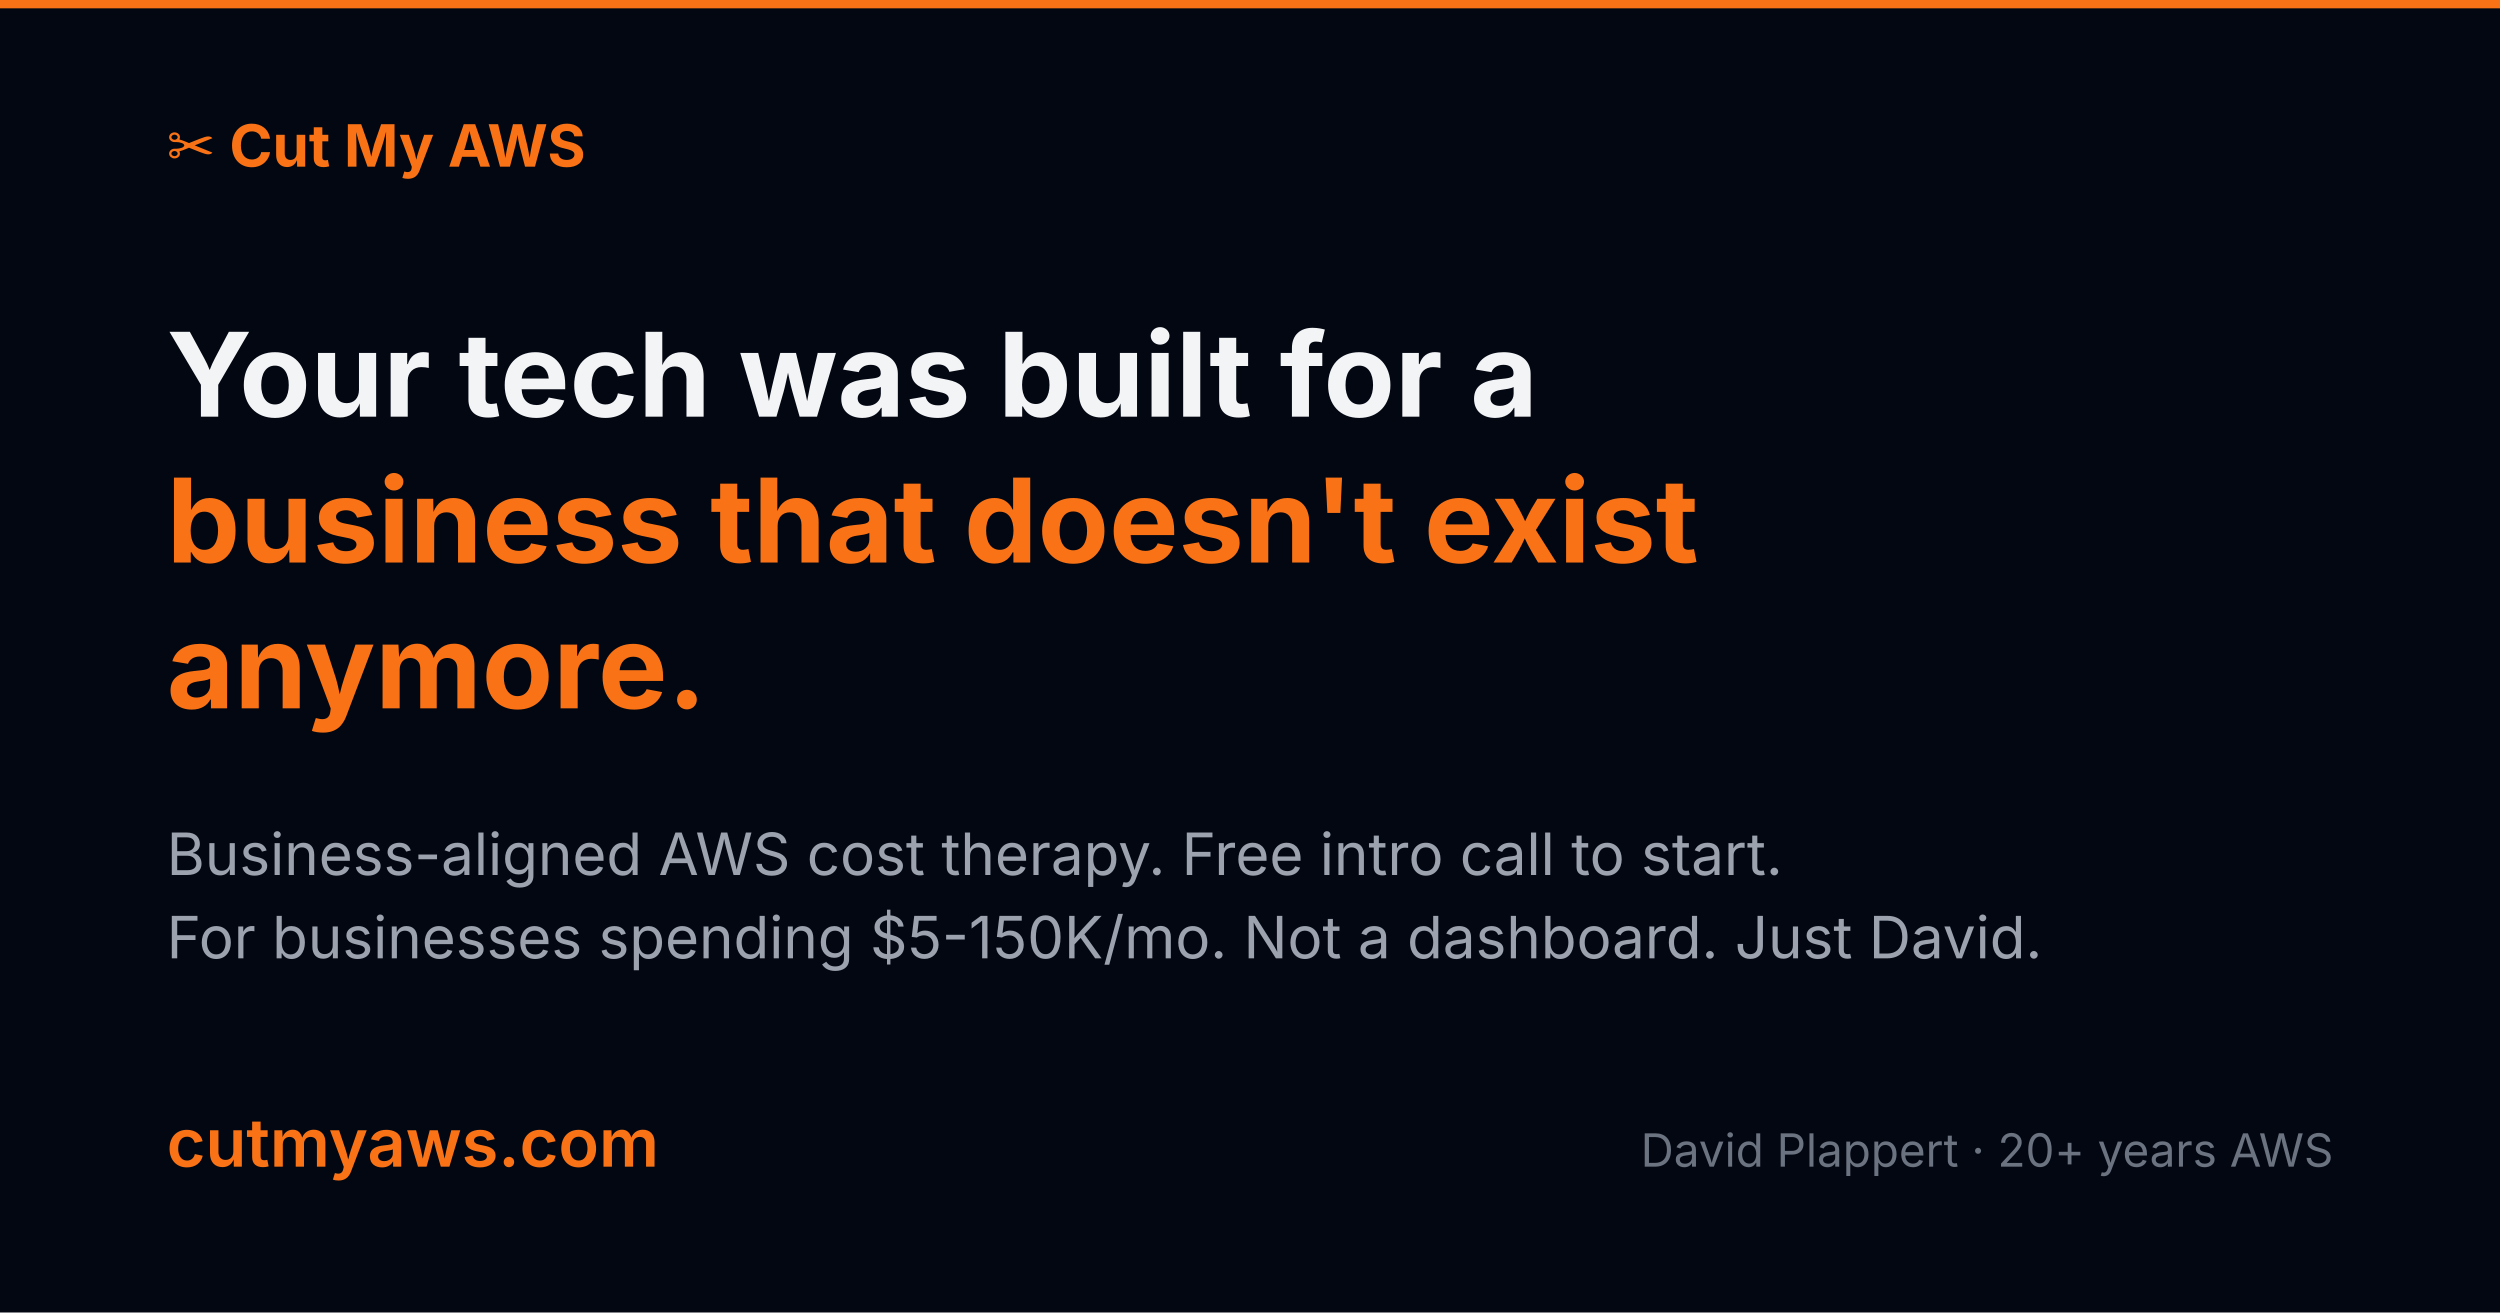
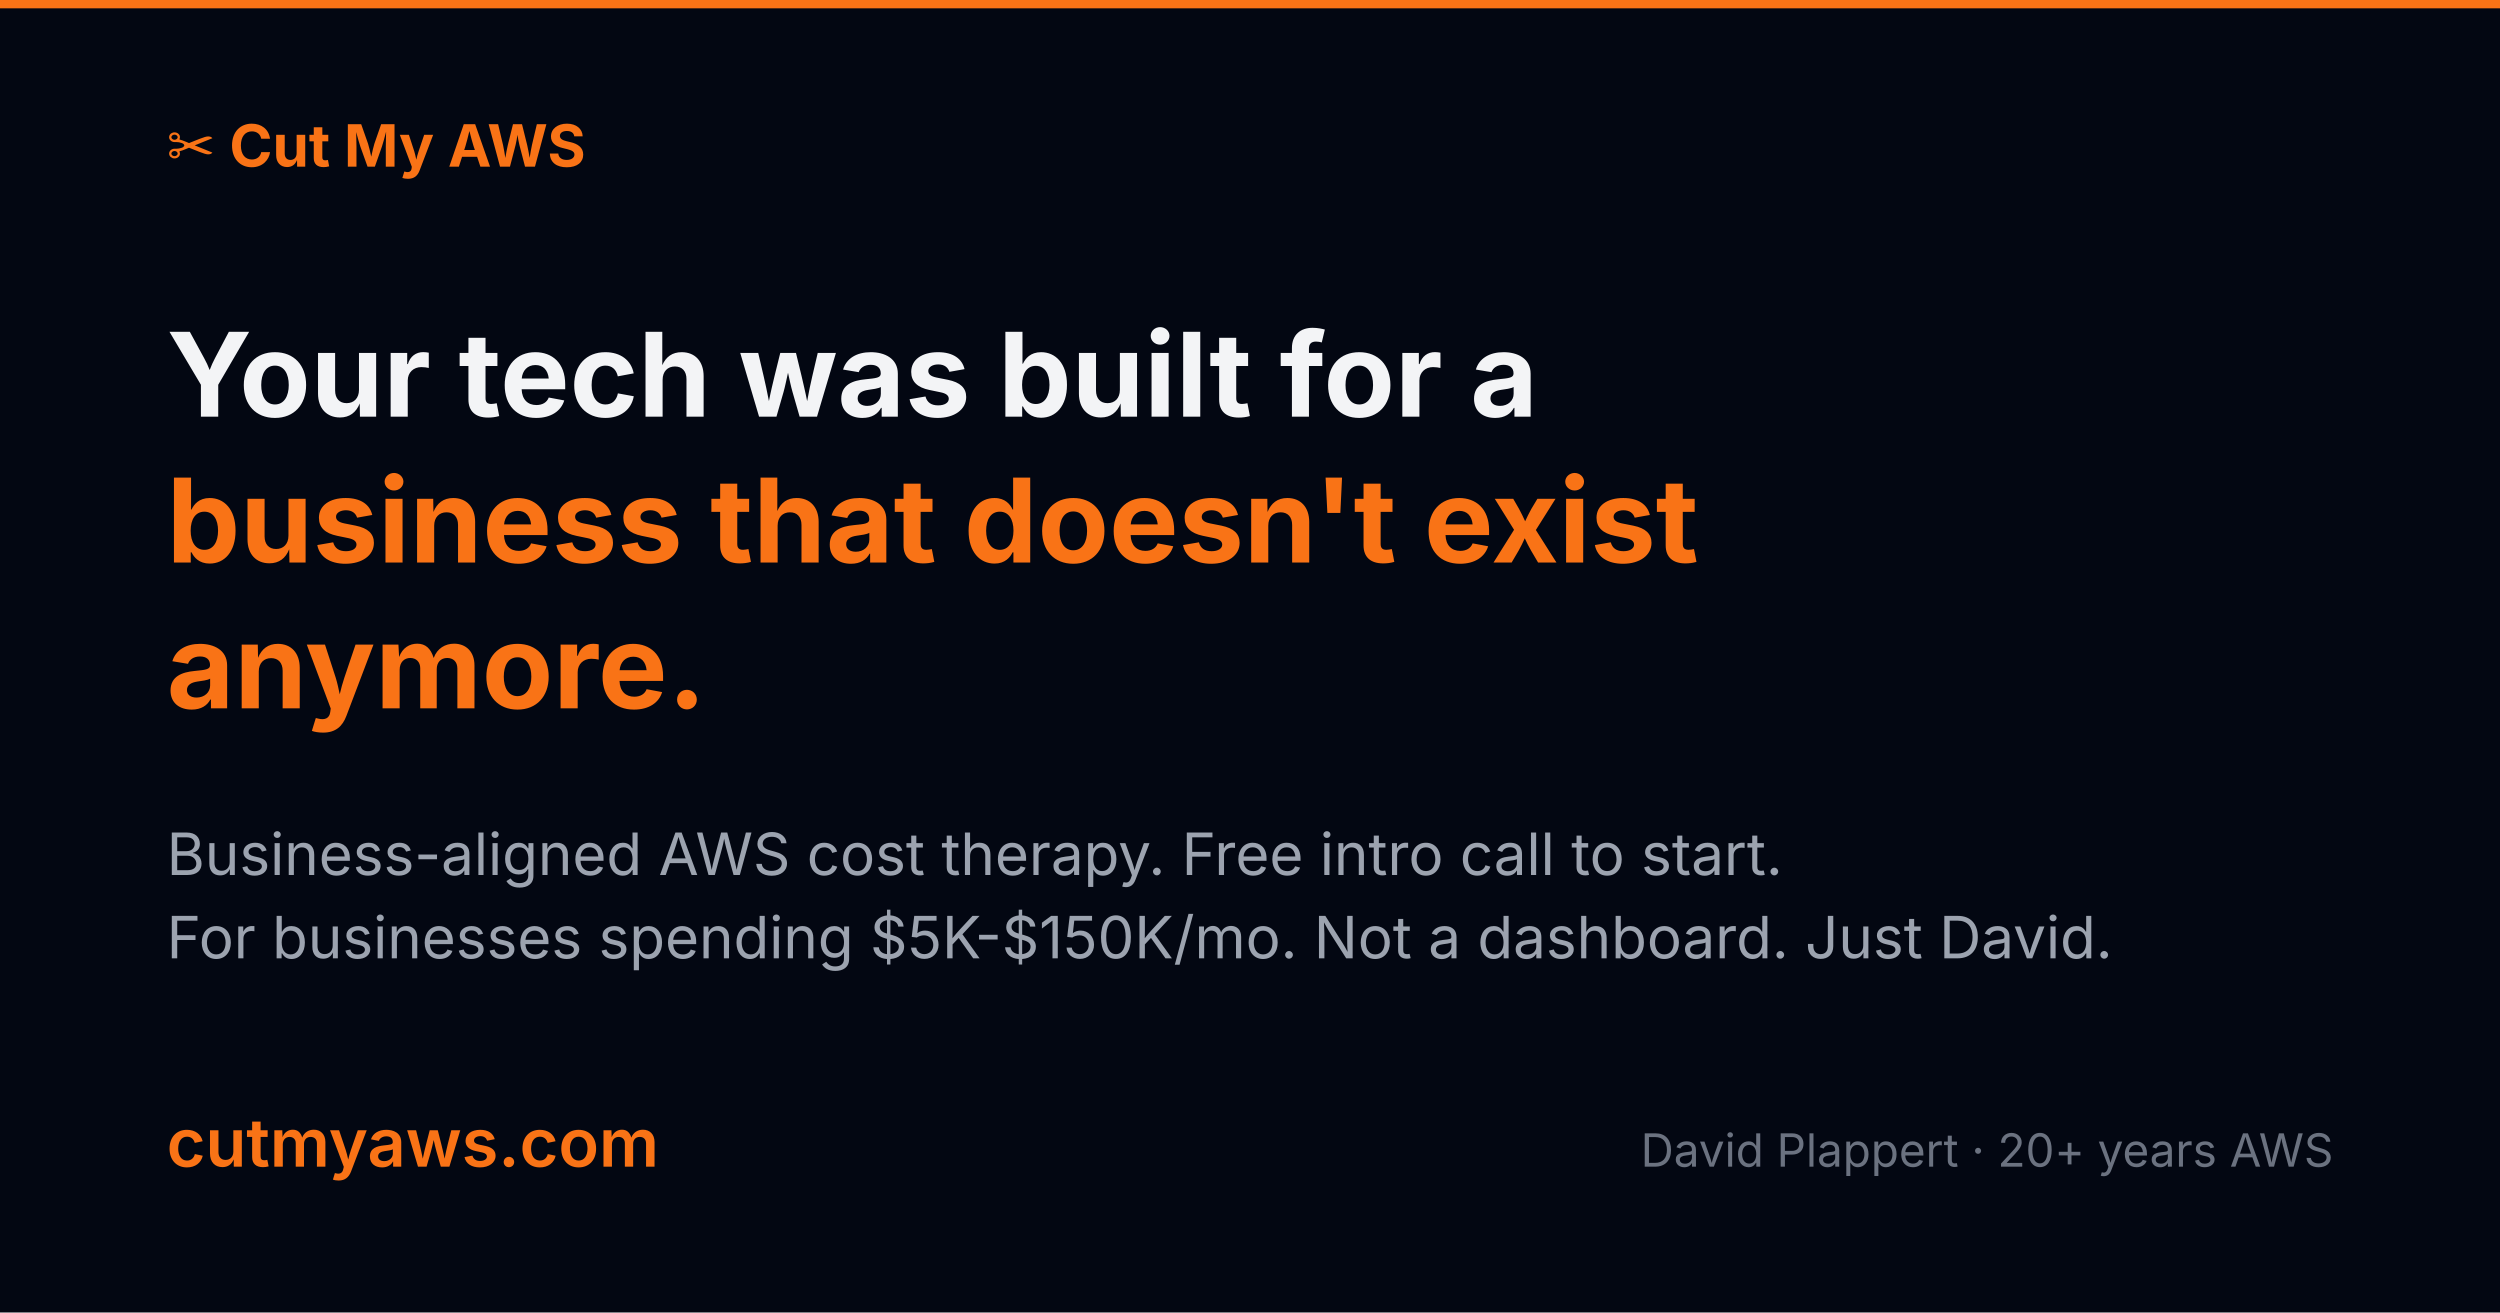
<svg xmlns="http://www.w3.org/2000/svg" width="1200" height="630">
  <rect width="1200" height="630" fill="#030712" />
  <rect x="0" y="0" width="1200" height="4" fill="#f97316" />
  <text x="80" y="80" font-family="system-ui, -apple-system, sans-serif" font-size="28" fill="#f97316" font-weight="700">✂️ Cut My AWS</text>
  <text x="80" y="200" font-family="system-ui, -apple-system, sans-serif" font-size="56" fill="#f3f4f6" font-weight="700">Your tech was built for a</text>
  <text x="80" y="270" font-family="system-ui, -apple-system, sans-serif" font-size="56" fill="#f97316" font-weight="700">business that doesn't exist</text>
  <text x="80" y="340" font-family="system-ui, -apple-system, sans-serif" font-size="56" fill="#f97316" font-weight="700">anymore.</text>
  <text x="80" y="420" font-family="system-ui, -apple-system, sans-serif" font-size="28" fill="#9ca3af">Business-aligned AWS cost therapy. Free intro call to start.</text>
-   <text x="80" y="460" font-family="system-ui, -apple-system, sans-serif" font-size="28" fill="#9ca3af">For businesses spending $5-150K/mo. Not a dashboard. Just David.</text>
+   <text x="80" y="460" font-family="system-ui, -apple-system, sans-serif" font-size="28" fill="#9ca3af">For businesses spending $5K-$150K/mo. Not a dashboard. Just David.</text>
  <text x="80" y="560" font-family="system-ui, -apple-system, sans-serif" font-size="32" fill="#f97316" font-weight="600">cutmyaws.com</text>
  <text x="1120" y="560" font-family="system-ui, -apple-system, sans-serif" font-size="22" fill="#6b7280" text-anchor="end">David Plappert · 20+ years AWS</text>
</svg>
